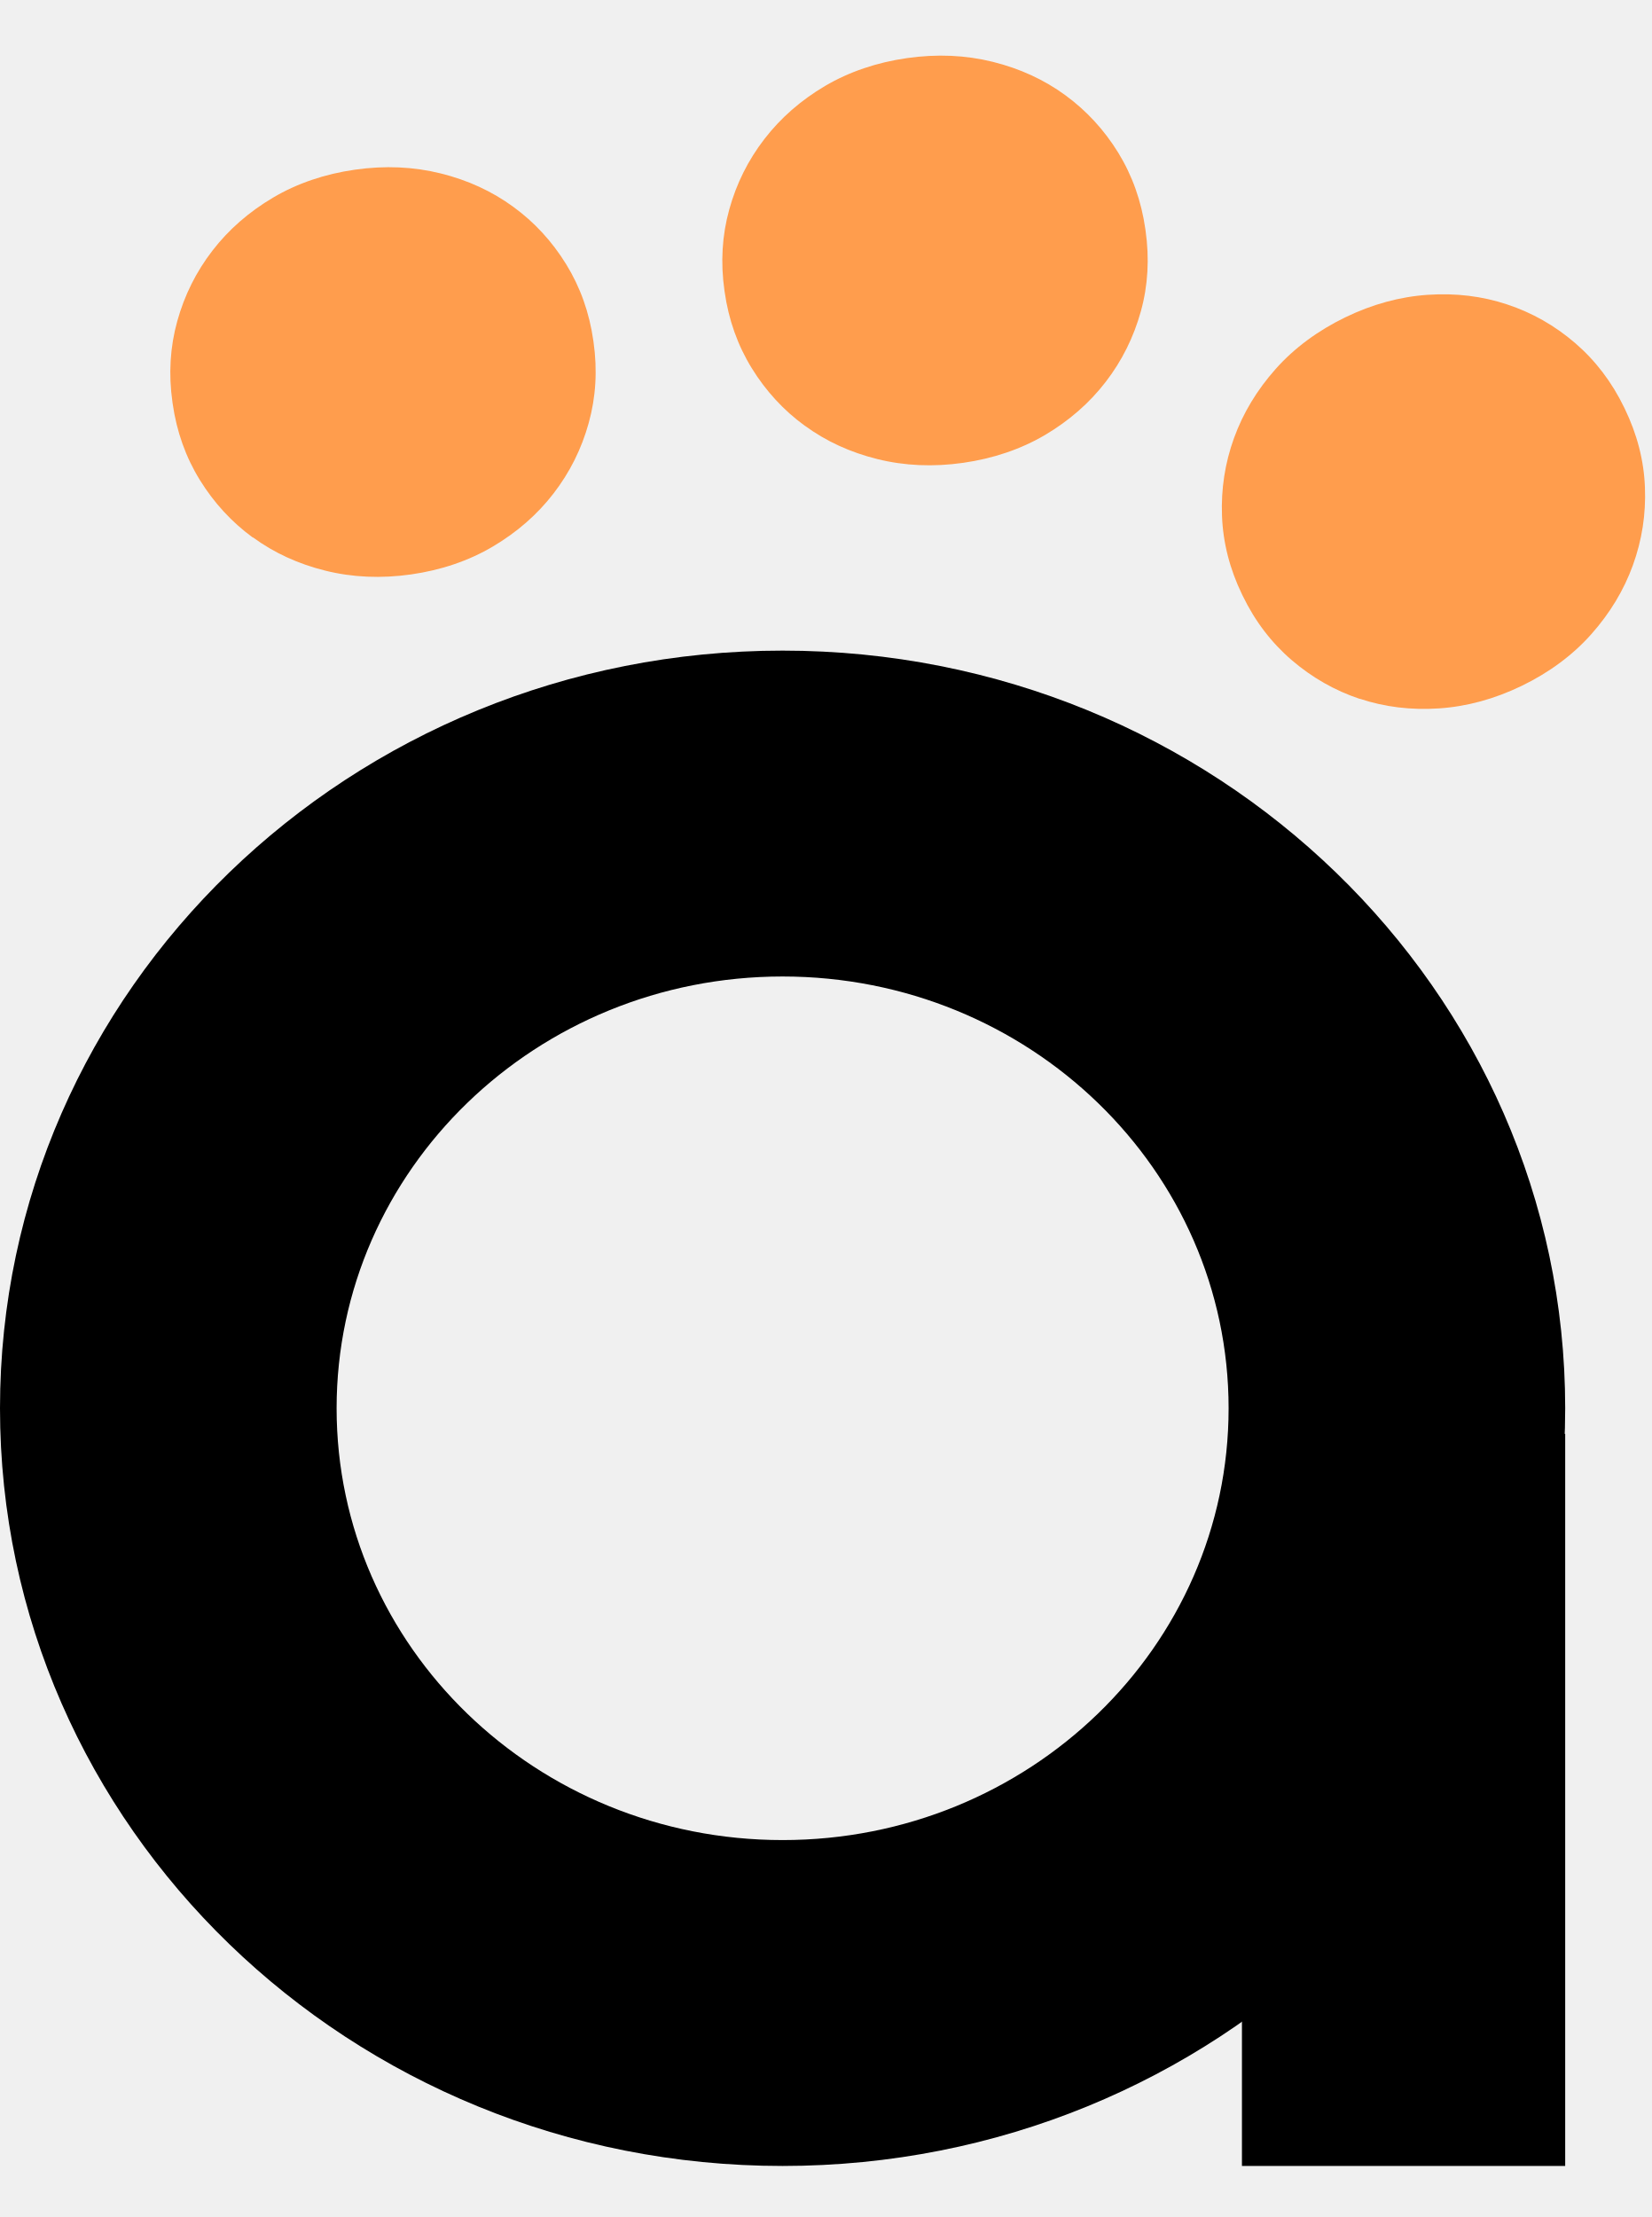
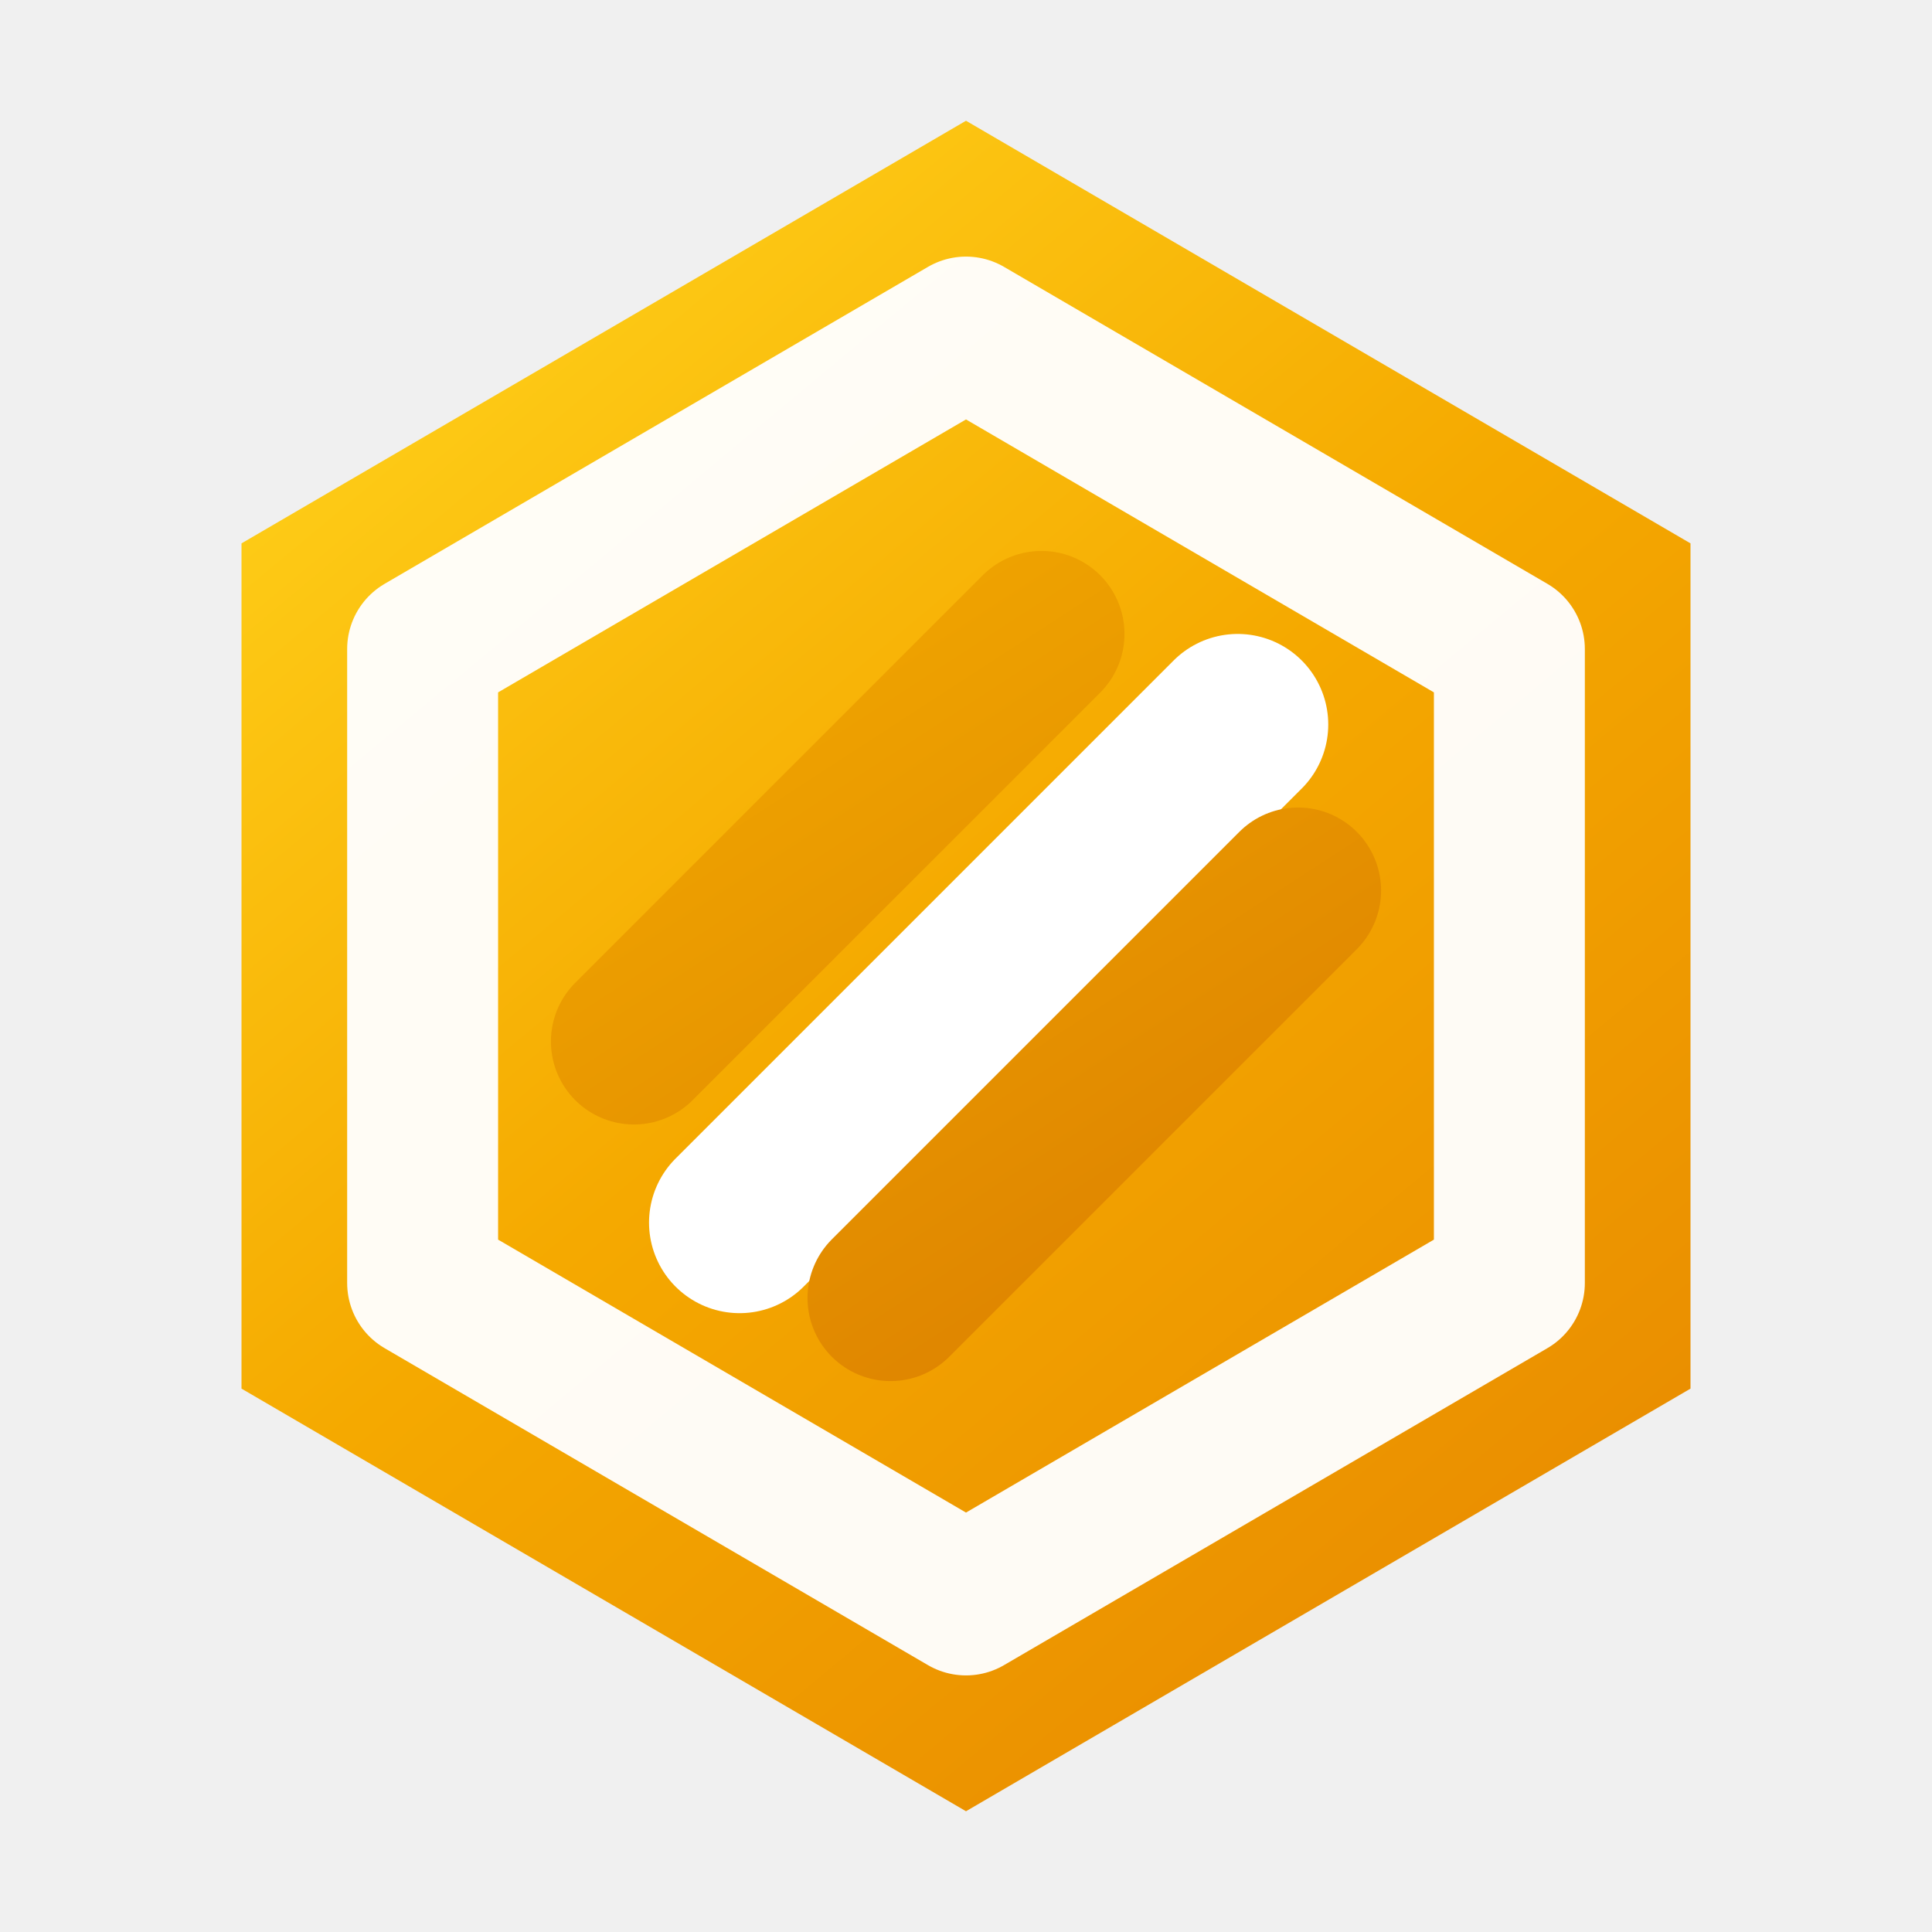
- <svg xmlns="http://www.w3.org/2000/svg" fill="none" version="1.1" width="175.35" height="235.42" viewBox="0 0 175.35 235.42">
+ <svg xmlns="http://www.w3.org/2000/svg" viewBox="0 0 64 64" role="img" aria-label="创金AIops 平台">
  <defs>
-     <clipPath id="master_svg0_145_28391">
-       <rect x="0" y="0" width="175.35" height="235.42" rx="0" />
-     </clipPath>
+     <linearGradient id="gold" x1="12" y1="8" x2="52" y2="56" gradientUnits="userSpaceOnUse">
+       <stop offset="0" stop-color="#ffd11a" />
+       <stop offset="0.48" stop-color="#f5a900" />
+       <stop offset="1" stop-color="#e88a00" />
+     </linearGradient>
+     <linearGradient id="gold-dark" x1="18" y1="10" x2="44" y2="50" gradientUnits="userSpaceOnUse">
+       <stop offset="0" stop-color="#f9b600" />
+       <stop offset="1" stop-color="#d87800" />
+     </linearGradient>
  </defs>
-   <g clip-path="url(#master_svg0_145_28391)">
-     <path d="M83.108,230C129.008,230,166.217,193.978,166.217,149.544C166.217,105.109,129.008,69.088,83.108,69.088C37.209,69.088,0,105.109,0,149.544C0,193.978,37.209,230,83.108,230ZM83.109,195.395C109.267,195.395,130.472,174.867,130.472,149.544C130.472,124.221,109.267,103.692,83.109,103.692C56.951,103.692,35.746,124.221,35.746,149.544C35.746,174.867,56.951,195.395,83.109,195.395Z" fill-rule="evenodd" fill="#000000" fill-opacity="1" />
-     <path d="M80.318,46.489C82.315,48.436,84.69,49.966,87.444,51.079C90.197,52.193,93.183,52.755,96.401,52.755C99.62,52.755,102.683,52.183,105.427,51.05C108.18,49.908,110.565,48.358,112.591,46.383C114.617,44.407,116.197,42.112,117.341,39.497C118.485,36.883,119.047,34.065,119.047,31.063L119.047,30.908C119.047,27.906,118.475,25.088,117.341,22.473C116.197,19.849,114.626,17.573,112.629,15.626C110.632,13.68,108.257,12.15,105.504,11.036C102.751,9.923,99.765,9.361,96.547,9.361C93.328,9.361,90.265,9.932,87.512,11.065C84.758,12.208,82.374,13.757,80.347,15.733C78.321,17.708,76.741,19.994,75.597,22.618C74.453,25.233,73.881,28.051,73.881,31.053L73.881,31.208C73.881,34.22,74.453,37.028,75.597,39.652C76.741,42.267,78.312,44.552,80.309,46.489L80.318,46.489Z" fill="#FF9D4D" fill-opacity="1" style="mix-blend-mode:passthrough" transform="matrix(0.9901292,-0.1408367,0.1406229,0.9899662,-0.5870784,10.49913)" />
-     <path d="M21.696,58.337C23.693,60.284,26.067,61.814,28.82,62.927C31.572,64.041,34.558,64.603,37.775,64.603C40.993,64.603,44.056,64.031,46.799,62.889C49.551,61.746,51.936,60.197,53.961,58.221C55.987,56.245,57.567,53.96,58.711,51.336C59.854,48.721,60.426,45.903,60.426,42.901L60.426,42.746C60.426,39.744,59.854,36.936,58.711,34.311C57.567,31.687,55.997,29.411,54,27.474C52.003,25.528,49.629,23.998,46.876,22.884C44.124,21.771,41.139,21.209,37.921,21.209C34.703,21.209,31.64,21.78,28.888,22.923C26.135,24.066,23.751,25.615,21.725,27.591C19.699,29.566,18.12,31.861,16.976,34.476C15.832,37.091,15.26,39.909,15.26,42.911L15.26,43.066C15.26,46.077,15.832,48.886,16.976,51.51C18.12,54.125,19.69,56.41,21.686,58.357L21.696,58.337Z" fill="#FF9D4D" fill-opacity="1" style="mix-blend-mode:passthrough" transform="matrix(0.9901292,-0.1408367,0.1406229,0.9899662,-2.83182,2.362021)" />
-     <path d="M128.877,80.714C130.875,82.66,133.251,84.19,136.005,85.304C138.759,86.417,141.746,86.979,144.966,86.979C148.186,86.979,151.251,86.407,153.995,85.265C156.749,84.122,159.135,82.573,161.162,80.598C163.189,78.623,164.77,76.338,165.914,73.714C167.059,71.1,167.621,68.282,167.621,65.281L167.621,65.126C167.621,62.124,167.049,59.316,165.914,56.693C164.77,54.069,163.199,51.793,161.201,49.857C159.203,47.911,156.827,46.381,154.073,45.268C151.319,44.154,148.331,43.593,145.121,43.593C141.911,43.593,138.837,44.164,136.083,45.306C133.329,46.449,130.943,47.998,128.916,49.973C126.889,51.948,125.308,54.243,124.164,56.857C123.019,59.471,122.447,62.289,122.447,65.29L122.447,65.445C122.447,68.457,123.019,71.264,124.164,73.888C125.308,76.502,126.879,78.787,128.877,80.734L128.877,80.714Z" fill="#FF9D4D" fill-opacity="1" style="mix-blend-mode:passthrough" transform="matrix(0.8998494,-0.4362007,0.4356938,0.900095,-6.729828,57.7667)" />
-     <rect x="131.889" y="152.256" width="34.327" height="77.744" rx="0" fill="#000000" fill-opacity="1" />
-   </g>
+   <path d="M32 4 56 18v28L32 60 8 46V18L32 4Z" fill="url(#gold)" />
+   <path d="M32 11 50 21.5v21L32 53 14 42.5v-21L32 11Z" fill="none" stroke="#fff" stroke-width="5" stroke-linejoin="round" opacity=".96" />
+   <path d="M24.5 40.5 41 24" fill="none" stroke="#fff" stroke-width="6" stroke-linecap="round" />
+   <path d="M21 34.5 34.5 21" fill="none" stroke="url(#gold-dark)" stroke-width="5.5" stroke-linecap="round" />
+   <path d="M29.5 43 43 29.5" fill="none" stroke="url(#gold-dark)" stroke-width="5.5" stroke-linecap="round" />
</svg>
